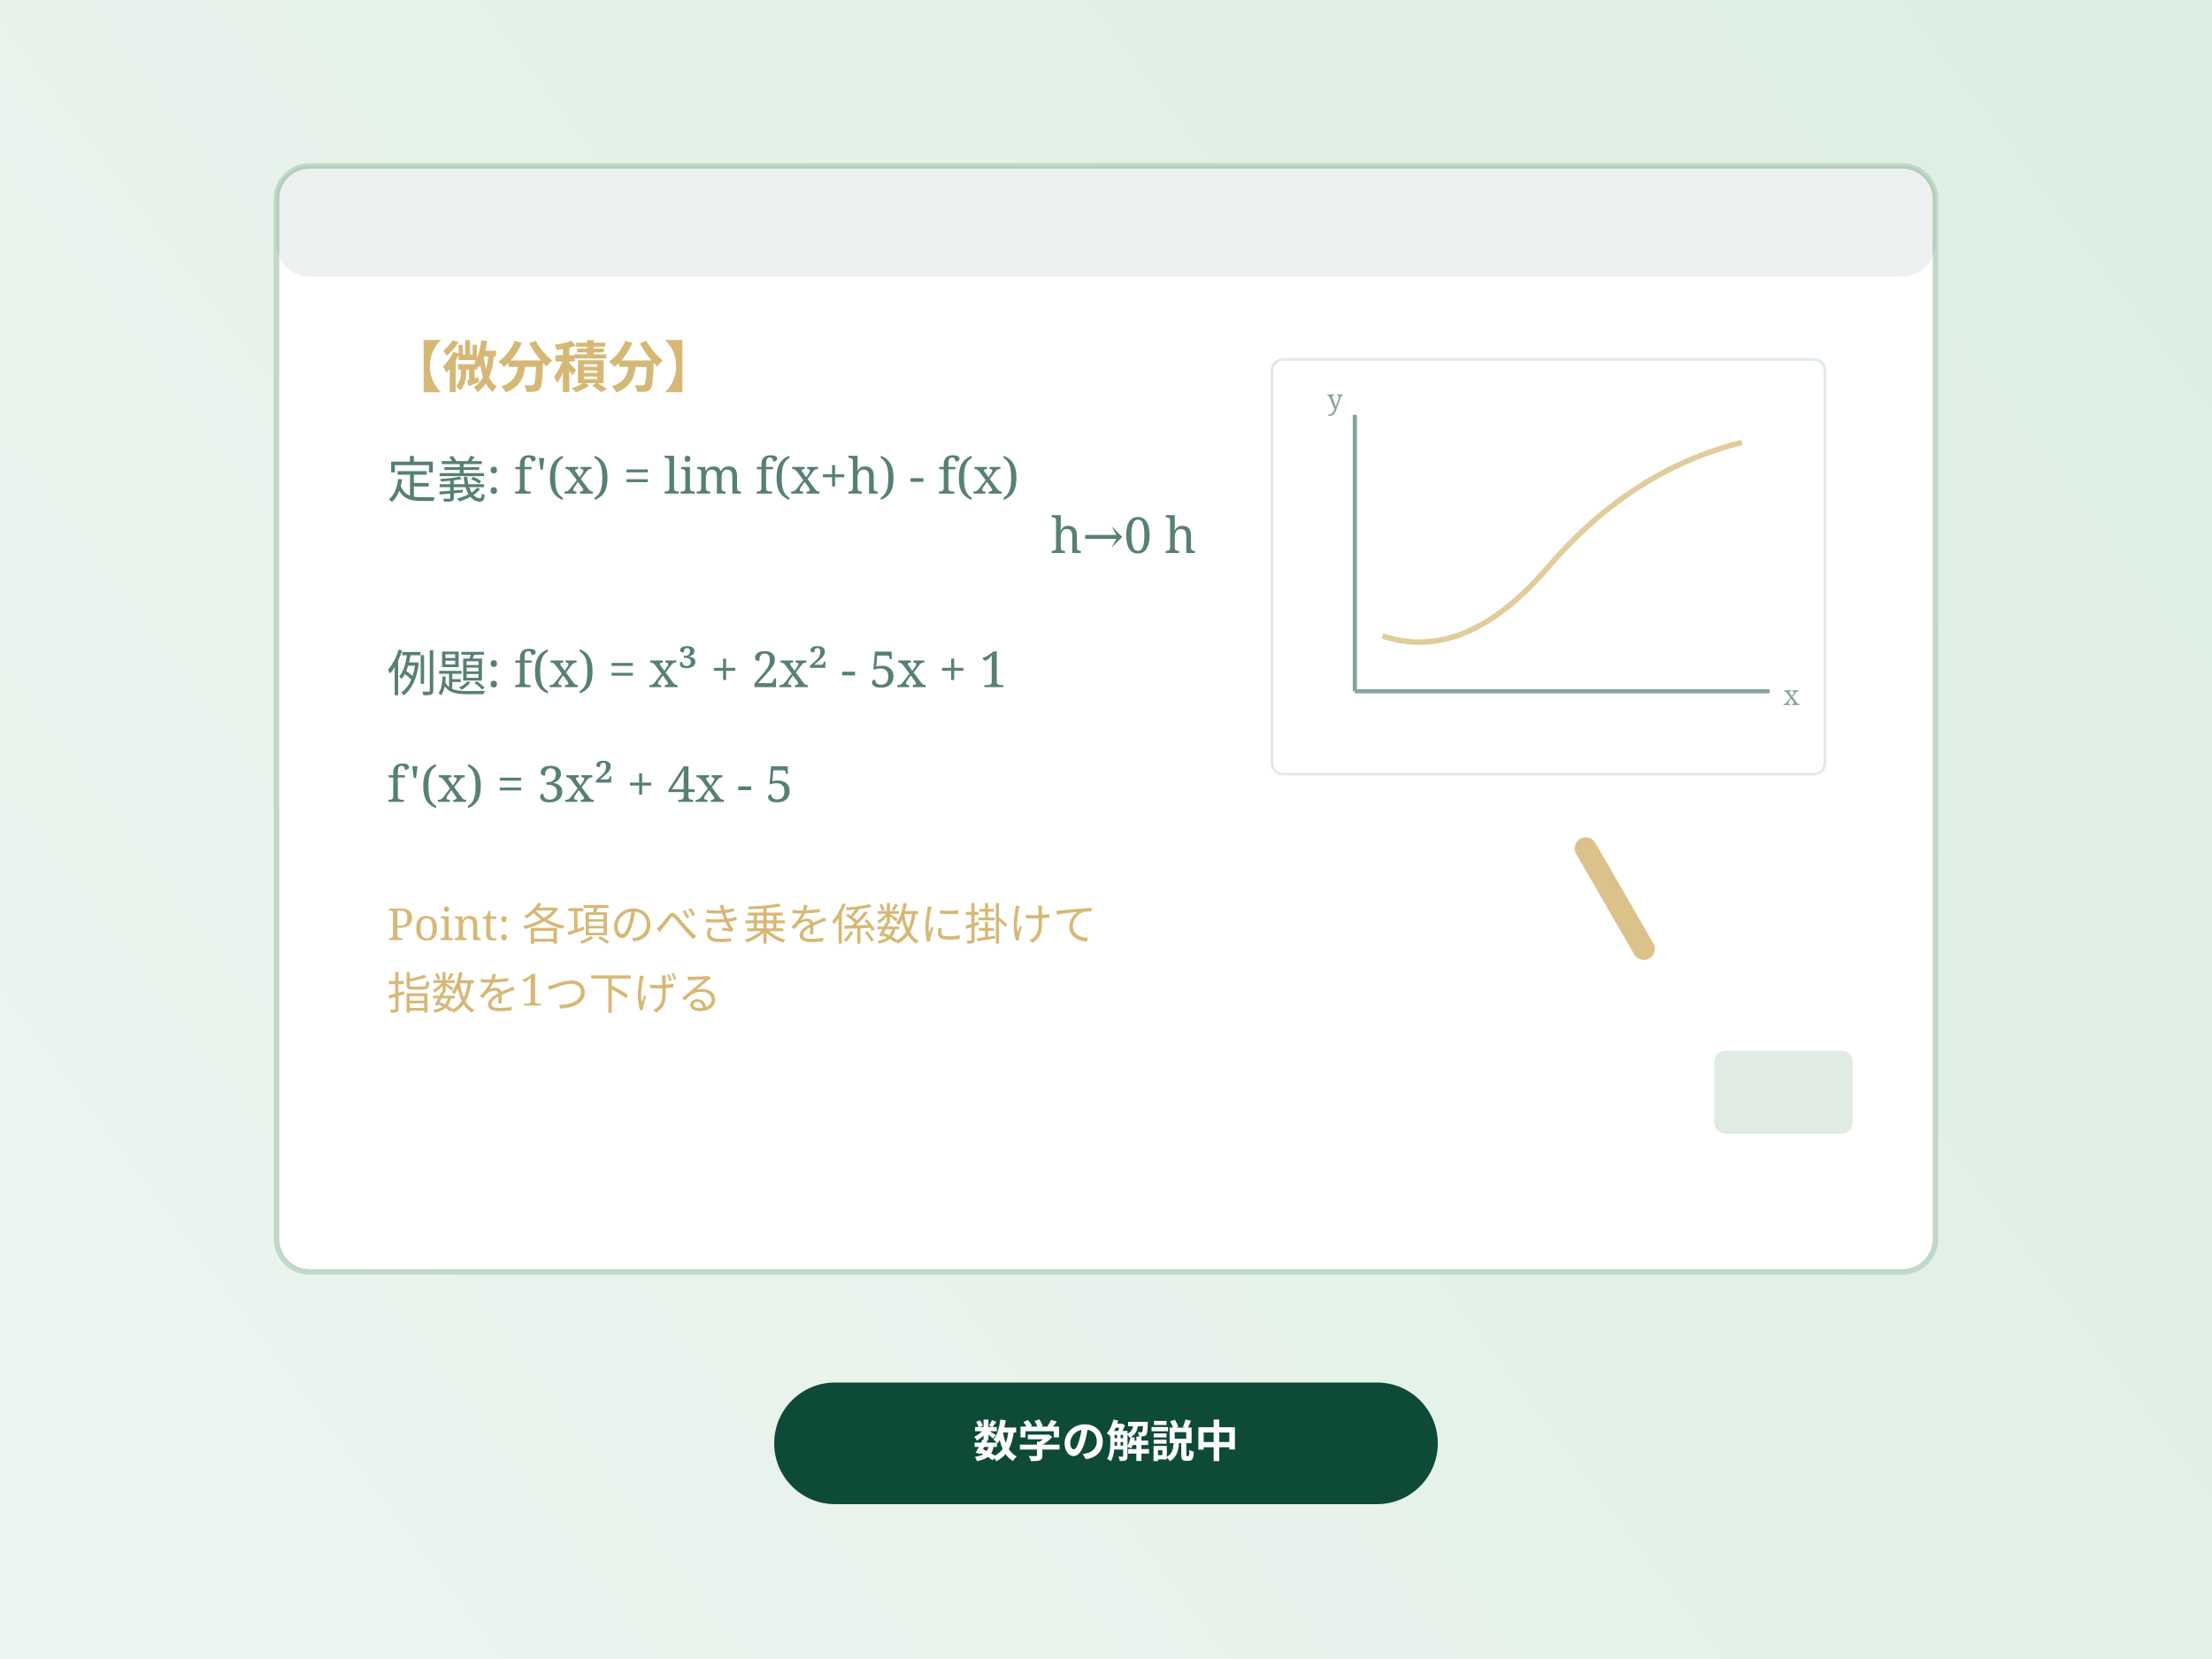
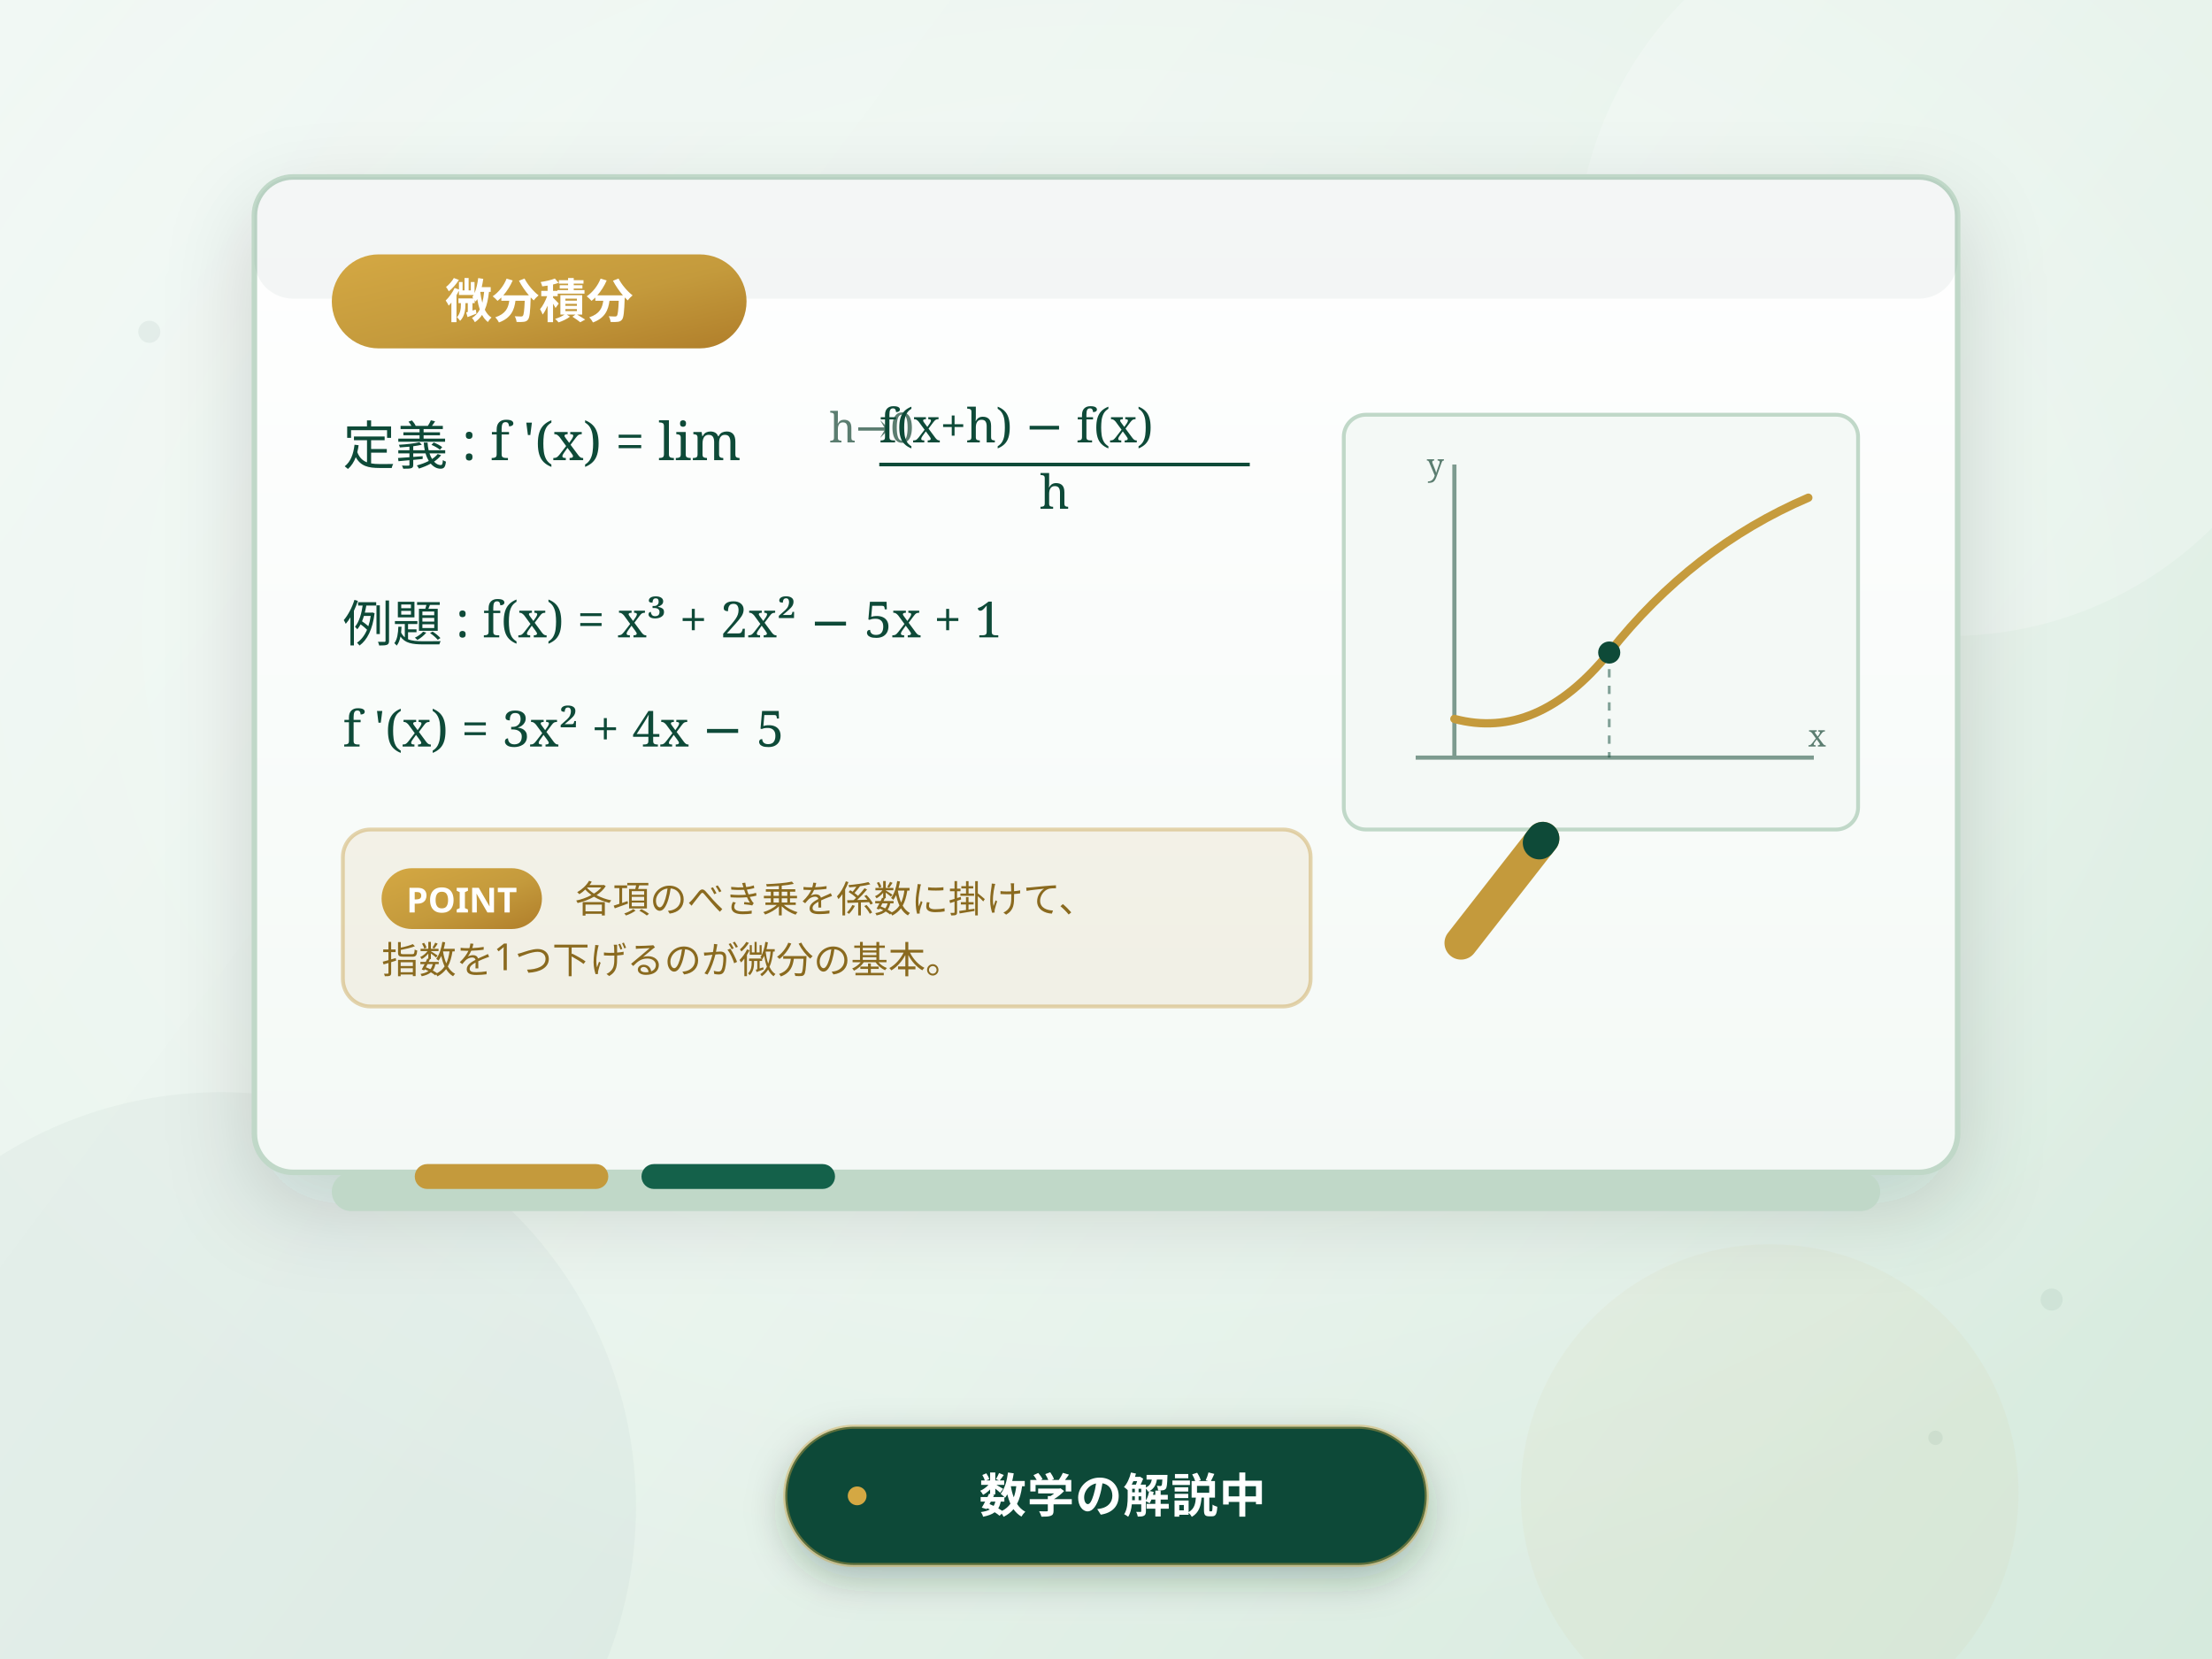
<svg xmlns="http://www.w3.org/2000/svg" viewBox="0 0 800 600" fill="none">
  <defs>
-     <linearGradient id="bg4" x1="800" y1="0" x2="0" y2="600" gradientUnits="userSpaceOnUse">
-       <stop offset="0%" stop-color="#DCEEE3" />
-       <stop offset="100%" stop-color="#EDF5F0" />
+     <linearGradient id="bg4" x1="0" y1="0" x2="800" y2="600" gradientUnits="userSpaceOnUse">
+       <stop offset="0%" stop-color="#F1F8F4" />
+       <stop offset="55%" stop-color="#E4F1E9" />
+       <stop offset="100%" stop-color="#D6EADD" />
    </linearGradient>
+     <linearGradient id="gold4" x1="0" y1="0" x2="1" y2="1">
+       <stop offset="0%" stop-color="#D4A843" />
+       <stop offset="55%" stop-color="#C49A3C" />
+       <stop offset="100%" stop-color="#B07E2A" />
+     </linearGradient>
+     <linearGradient id="screen4" x1="0" y1="0" x2="0" y2="1">
+       <stop offset="0%" stop-color="#1c6b51" />
+       <stop offset="100%" stop-color="#0E4A38" />
+     </linearGradient>
+     <linearGradient id="paper4" x1="0" y1="0" x2="0" y2="1">
+       <stop offset="0%" stop-color="#ffffff" />
+       <stop offset="100%" stop-color="#F4F9F6" />
+     </linearGradient>
+     <radialGradient id="glow4" cx="50%" cy="38%" r="62%">
+       <stop offset="0%" stop-color="#ffffff" stop-opacity=".55" />
+       <stop offset="100%" stop-color="#ffffff" stop-opacity="0" />
+     </radialGradient>
+     <filter id="soft4" x="-40%" y="-40%" width="180%" height="180%">
+       <feDropShadow dx="0" dy="12" stdDeviation="16" flood-color="#0A3228" flood-opacity=".16" />
+     </filter>
+     <filter id="soft24" x="-50%" y="-50%" width="200%" height="200%">
+       <feDropShadow dx="0" dy="5" stdDeviation="7" flood-color="#0A3228" flood-opacity=".18" />
+     </filter>
+     <filter id="pillS" x="-30%" y="-60%" width="160%" height="260%">
+       <feDropShadow dx="0" dy="5" stdDeviation="7" flood-color="#0A3228" flood-opacity=".28" />
+     </filter>
  </defs>
  <rect width="800" height="600" fill="url(#bg4)" />
-   <rect x="100" y="60" width="600" height="400" rx="12" fill="#fff" stroke="#c0d8c8" stroke-width="2" />
-   <rect x="100" y="60" width="600" height="40" rx="12" fill="#0E4A38" opacity=".08" />
-   <g fill="#0E4A38" font-family="serif" opacity=".7">
-     <text x="140" y="140" font-size="20" font-weight="700" fill="#C49A3C" opacity="1">【微分積分】</text>
-     <text x="140" y="180" font-size="18">定義: f'(x) = lim  f(x+h) - f(x)</text>
-     <text x="380" y="200" font-size="18">h→0      h</text>
-     <text x="140" y="250" font-size="18">例題: f(x) = x³ + 2x² - 5x + 1</text>
-     <text x="140" y="290" font-size="18">f'(x) = 3x² + 4x - 5</text>
-     <text x="140" y="340" font-size="16" fill="#C49A3C" opacity="1">Point: 各項のべき乗を係数に掛けて</text>
-     <text x="140" y="365" font-size="16" fill="#C49A3C" opacity="1">       指数を1つ下げる</text>
+   <rect width="800" height="600" fill="url(#glow4)" />
+   <g>
+     <circle cx="705" cy="95" r="135" fill="#ffffff" opacity=".22" />
+     <circle cx="80" cy="545" r="150" fill="#0E4A38" opacity=".035" />
+     <circle cx="640" cy="540" r="90" fill="#C49A3C" opacity=".05" />
  </g>
-   <rect x="580" y="300" width="8" height="50" rx="4" fill="#C49A3C" opacity=".6" transform="rotate(-30 584 325)" />
-   <rect x="620" y="380" width="50" height="30" rx="4" fill="#c0d8c8" opacity=".5" />
-   <g transform="translate(460,130)" opacity=".5">
-     <rect width="200" height="150" rx="4" fill="none" stroke="#c0d8c8" stroke-width="1" />
-     <line x1="30" y1="120" x2="180" y2="120" stroke="#0E4A38" stroke-width="1.5" />
-     <line x1="30" y1="20" x2="30" y2="120" stroke="#0E4A38" stroke-width="1.5" />
-     <path d="M40 100 Q70 110 100 75 Q130 40 170 30" stroke="#C49A3C" stroke-width="2" fill="none" />
-     <text x="185" y="125" fill="#0E4A38" font-size="10" font-family="serif">x</text>
-     <text x="20" y="18" fill="#0E4A38" font-size="10" font-family="serif">y</text>
+   <g fill="#0E4A38" opacity=".06">
+     <circle cx="54" cy="120" r="4" />
+     <circle cx="116" cy="78" r="2.6" />
+     <circle cx="150" cy="150" r="3" />
+     <circle cx="742" cy="470" r="4" />
+     <circle cx="700" cy="520" r="2.6" />
  </g>
-   <rect x="280" y="500" width="240" height="44" rx="22" fill="#0E4A38" />
-   <text x="400" y="527" text-anchor="middle" fill="#fff" font-size="16" font-family="sans-serif" font-weight="600">数学の解説中</text>
+   <g filter="url(#soft4)">
+     <rect x="92" y="64" width="616" height="360" rx="14" fill="url(#paper4)" />
+   </g>
+   <rect x="92" y="64" width="616" height="360" rx="14" fill="none" stroke="#c0d8c8" stroke-width="2" />
+   <rect x="92" y="64" width="616" height="44" rx="14" fill="#0E4A38" opacity=".05" />
+   <rect x="120" y="424" width="560" height="14" rx="7" fill="#c0d8c8" />
+   <rect x="150" y="421" width="70" height="9" rx="4.5" fill="#C49A3C" />
+   <rect x="232" y="421" width="70" height="9" rx="4.5" fill="#14614A" />
+   <rect x="120" y="92" width="150" height="34" rx="17" fill="url(#gold4)" />
+   <text x="195" y="115" text-anchor="middle" fill="#fff" font-size="17" font-family="sans-serif" font-weight="700">微分積分</text>
+   <g fill="#0E4A38" font-family="serif">
+     <text x="124" y="168" font-size="19">定義 :  f '(x) = lim</text>
+     <text x="300" y="160" font-size="15" fill="#5b7d70">h→0</text>
+     <text x="318" y="160" font-size="17">f(x+h) − f(x)</text>
+     <line x1="318" y1="168" x2="452" y2="168" stroke="#0E4A38" stroke-width="1.3" />
+     <text x="376" y="184" font-size="17">h</text>
+     <text x="124" y="232" font-size="18">例題 :  f(x) = x³ + 2x² − 5x + 1</text>
+     <text x="124" y="270" font-size="18">　　　 f '(x) = 3x² + 4x − 5</text>
+   </g>
+   <g transform="translate(486,150)">
+     <rect width="186" height="150" rx="8" fill="#F4F9F6" stroke="#c0d8c8" stroke-width="1.4" />
+     <line x1="26" y1="124" x2="170" y2="124" stroke="#7d9b8f" stroke-width="1.5" />
+     <line x1="40" y1="18" x2="40" y2="124" stroke="#7d9b8f" stroke-width="1.5" />
+     <path d="M40,110 Q70,118 96,86 Q126,48 168,30" stroke="url(#gold4)" stroke-width="3" fill="none" stroke-linecap="round" />
+     <circle cx="96" cy="86" r="4" fill="#0E4A38" />
+     <line x1="96" y1="86" x2="96" y2="124" stroke="#0E4A38" stroke-width="1" stroke-dasharray="3 3" opacity=".5" />
+     <text x="168" y="120" fill="#5b7d70" font-size="11" font-family="serif">x</text>
+     <text x="30" y="22" fill="#5b7d70" font-size="11" font-family="serif">y</text>
+   </g>
+   <g transform="translate(124,300)">
+     <rect width="350" height="64" rx="10" fill="#C49A3C" opacity=".1" />
+     <rect width="350" height="64" rx="10" fill="none" stroke="#C49A3C" stroke-opacity=".4" stroke-width="1.4" />
+     <rect x="14" y="14" width="58" height="22" rx="11" fill="url(#gold4)" />
+     <text x="43" y="30" text-anchor="middle" fill="#fff" font-size="12.5" font-family="sans-serif" font-weight="700">POINT</text>
+     <text x="84" y="30" fill="#8a6a1f" font-size="13.5" font-family="sans-serif">各項のべき乗を係数に掛けて、</text>
+     <text x="14" y="52" fill="#8a6a1f" font-size="13.5" font-family="sans-serif">指数を1つ下げるのが微分の基本。</text>
+   </g>
+   <g transform="rotate(38 556 322)">
+     <rect x="540" y="300" width="12" height="60" rx="6" fill="#C49A3C" />
+     <rect x="540" y="300" width="12" height="14" rx="6" fill="#0E4A38" />
+   </g>
+   <g filter="url(#pillS)">
+     <rect x="284" y="516" width="232" height="50" rx="25" fill="#0E4A38" />
+   </g>
+   <rect x="284" y="516" width="232" height="50" rx="25" fill="none" stroke="#D4A843" stroke-opacity=".4" stroke-width="1.5" />
+   <circle cx="310" cy="541" r="3.4" fill="#D4A843" />
+   <text x="406" y="547" text-anchor="middle" fill="#fff" font-size="17" font-family="sans-serif" font-weight="700" letter-spacing=".02em">数学の解説中</text>
</svg>
